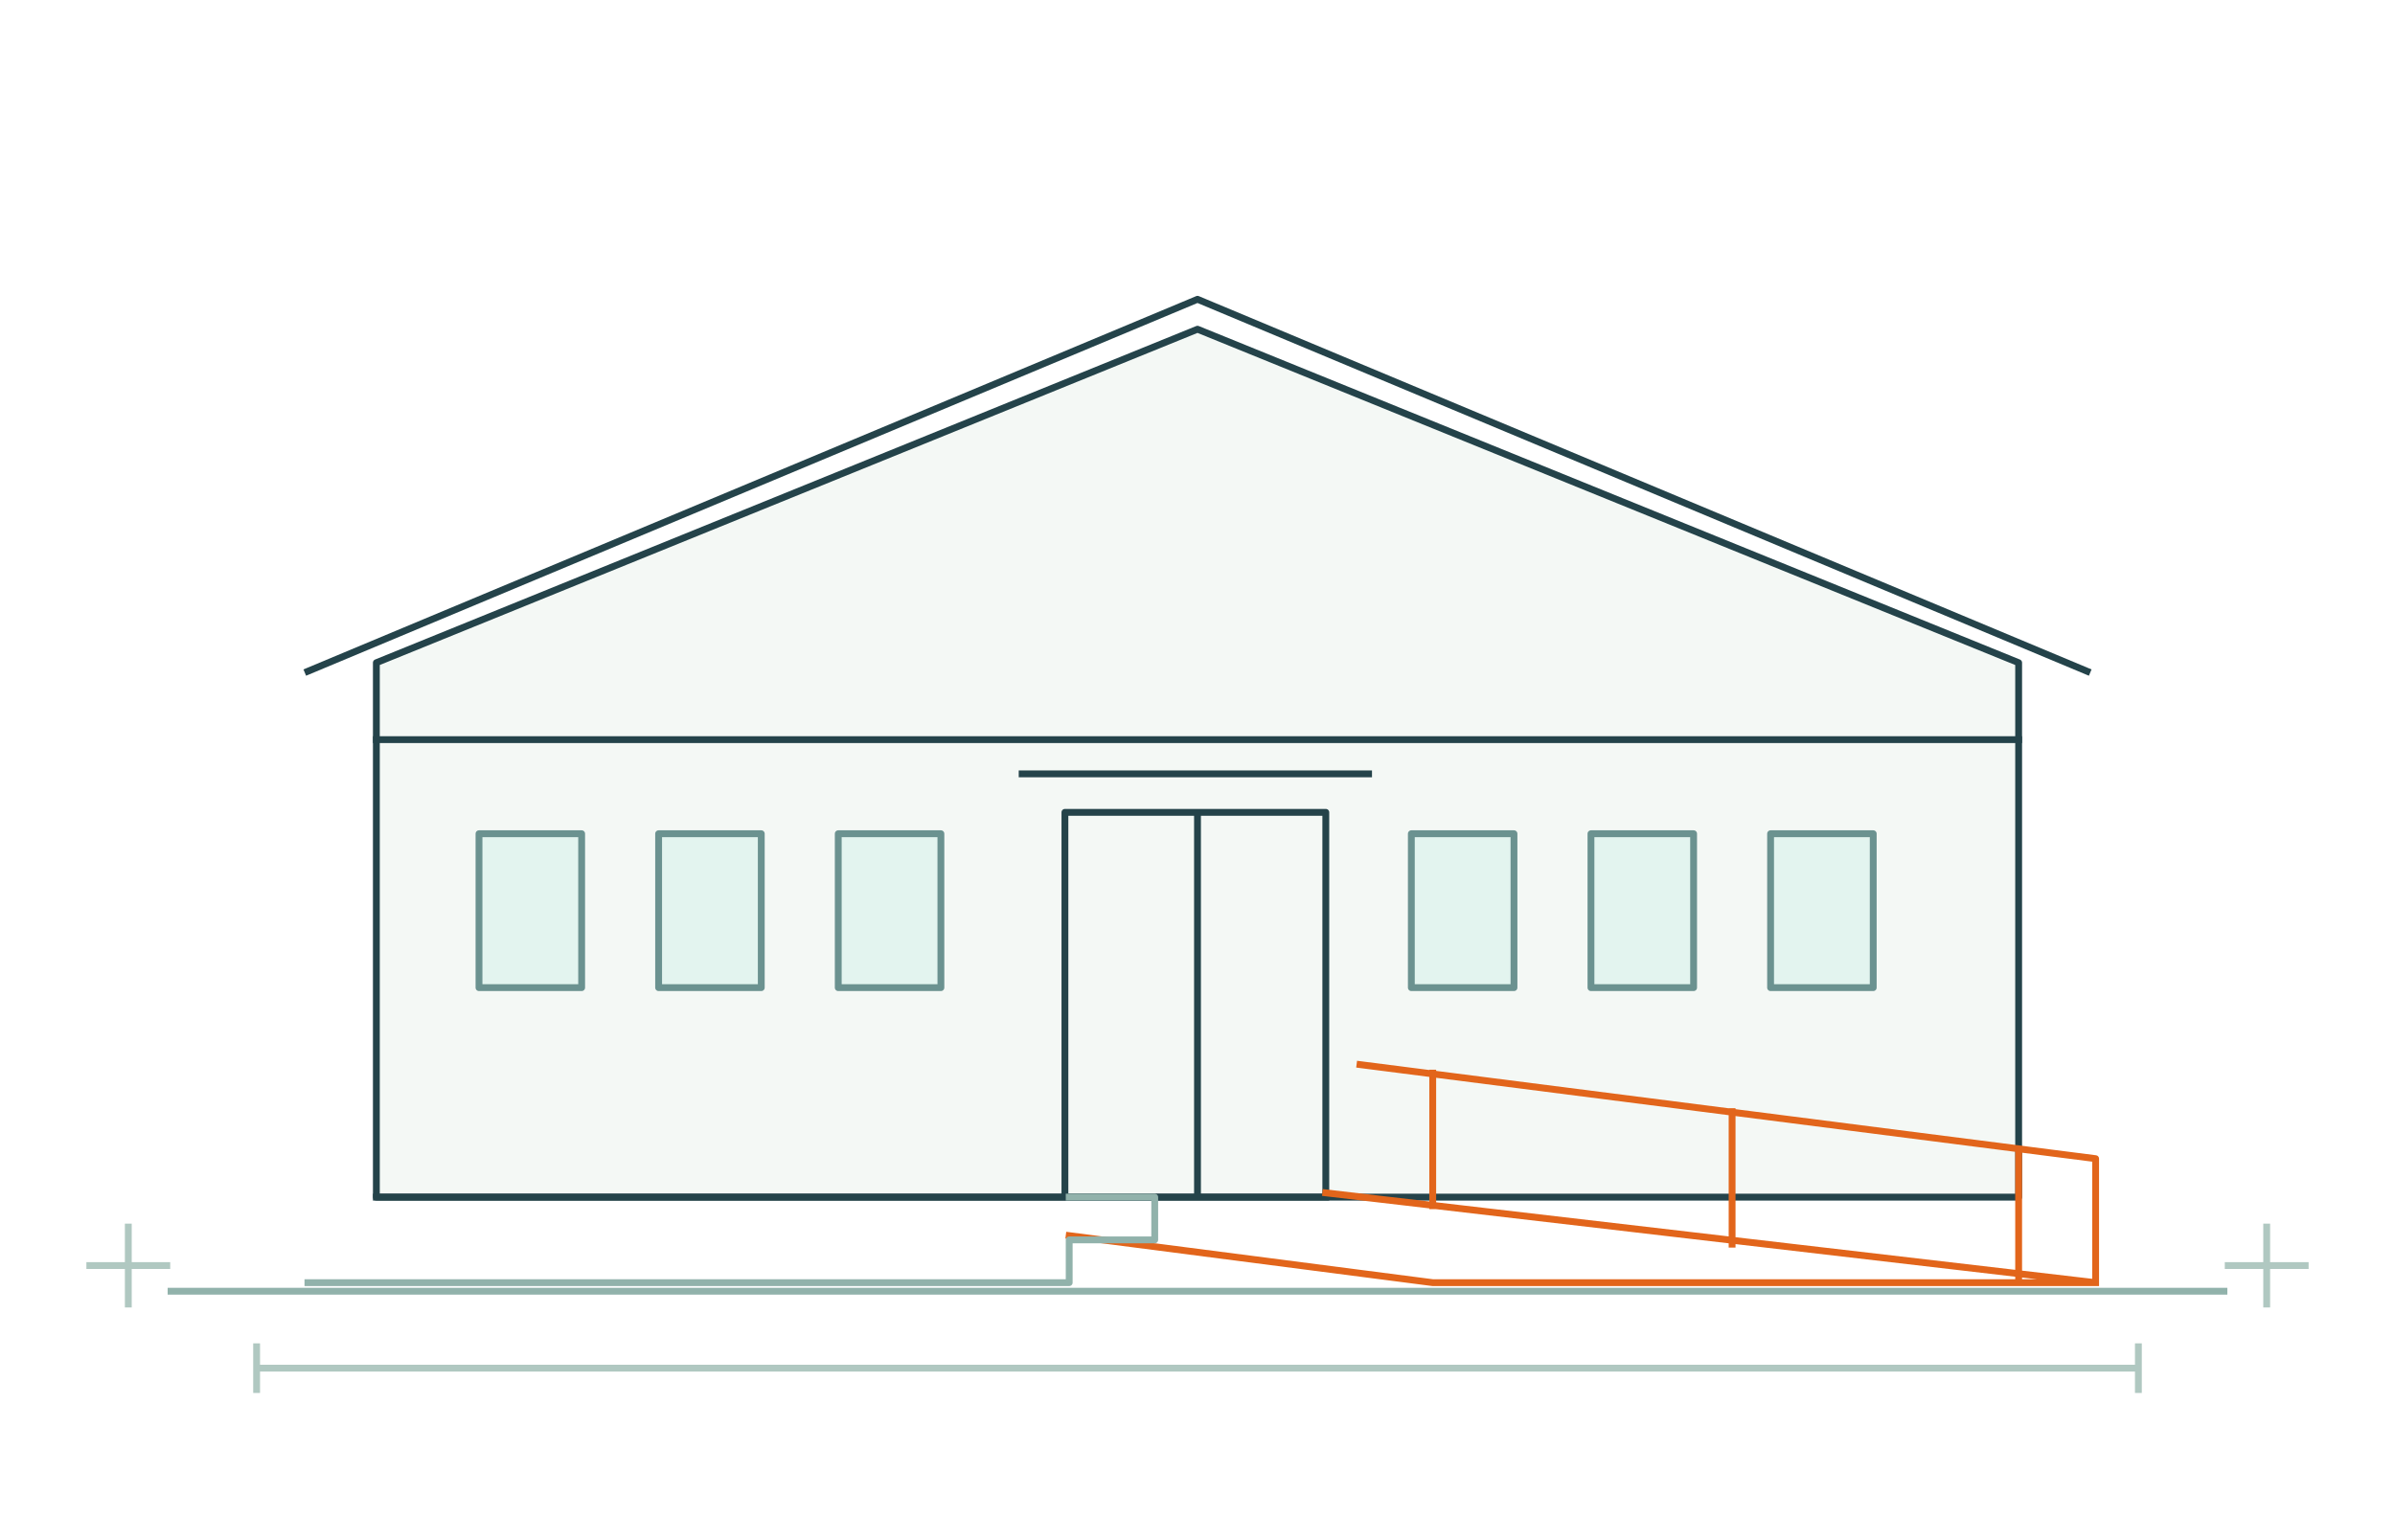
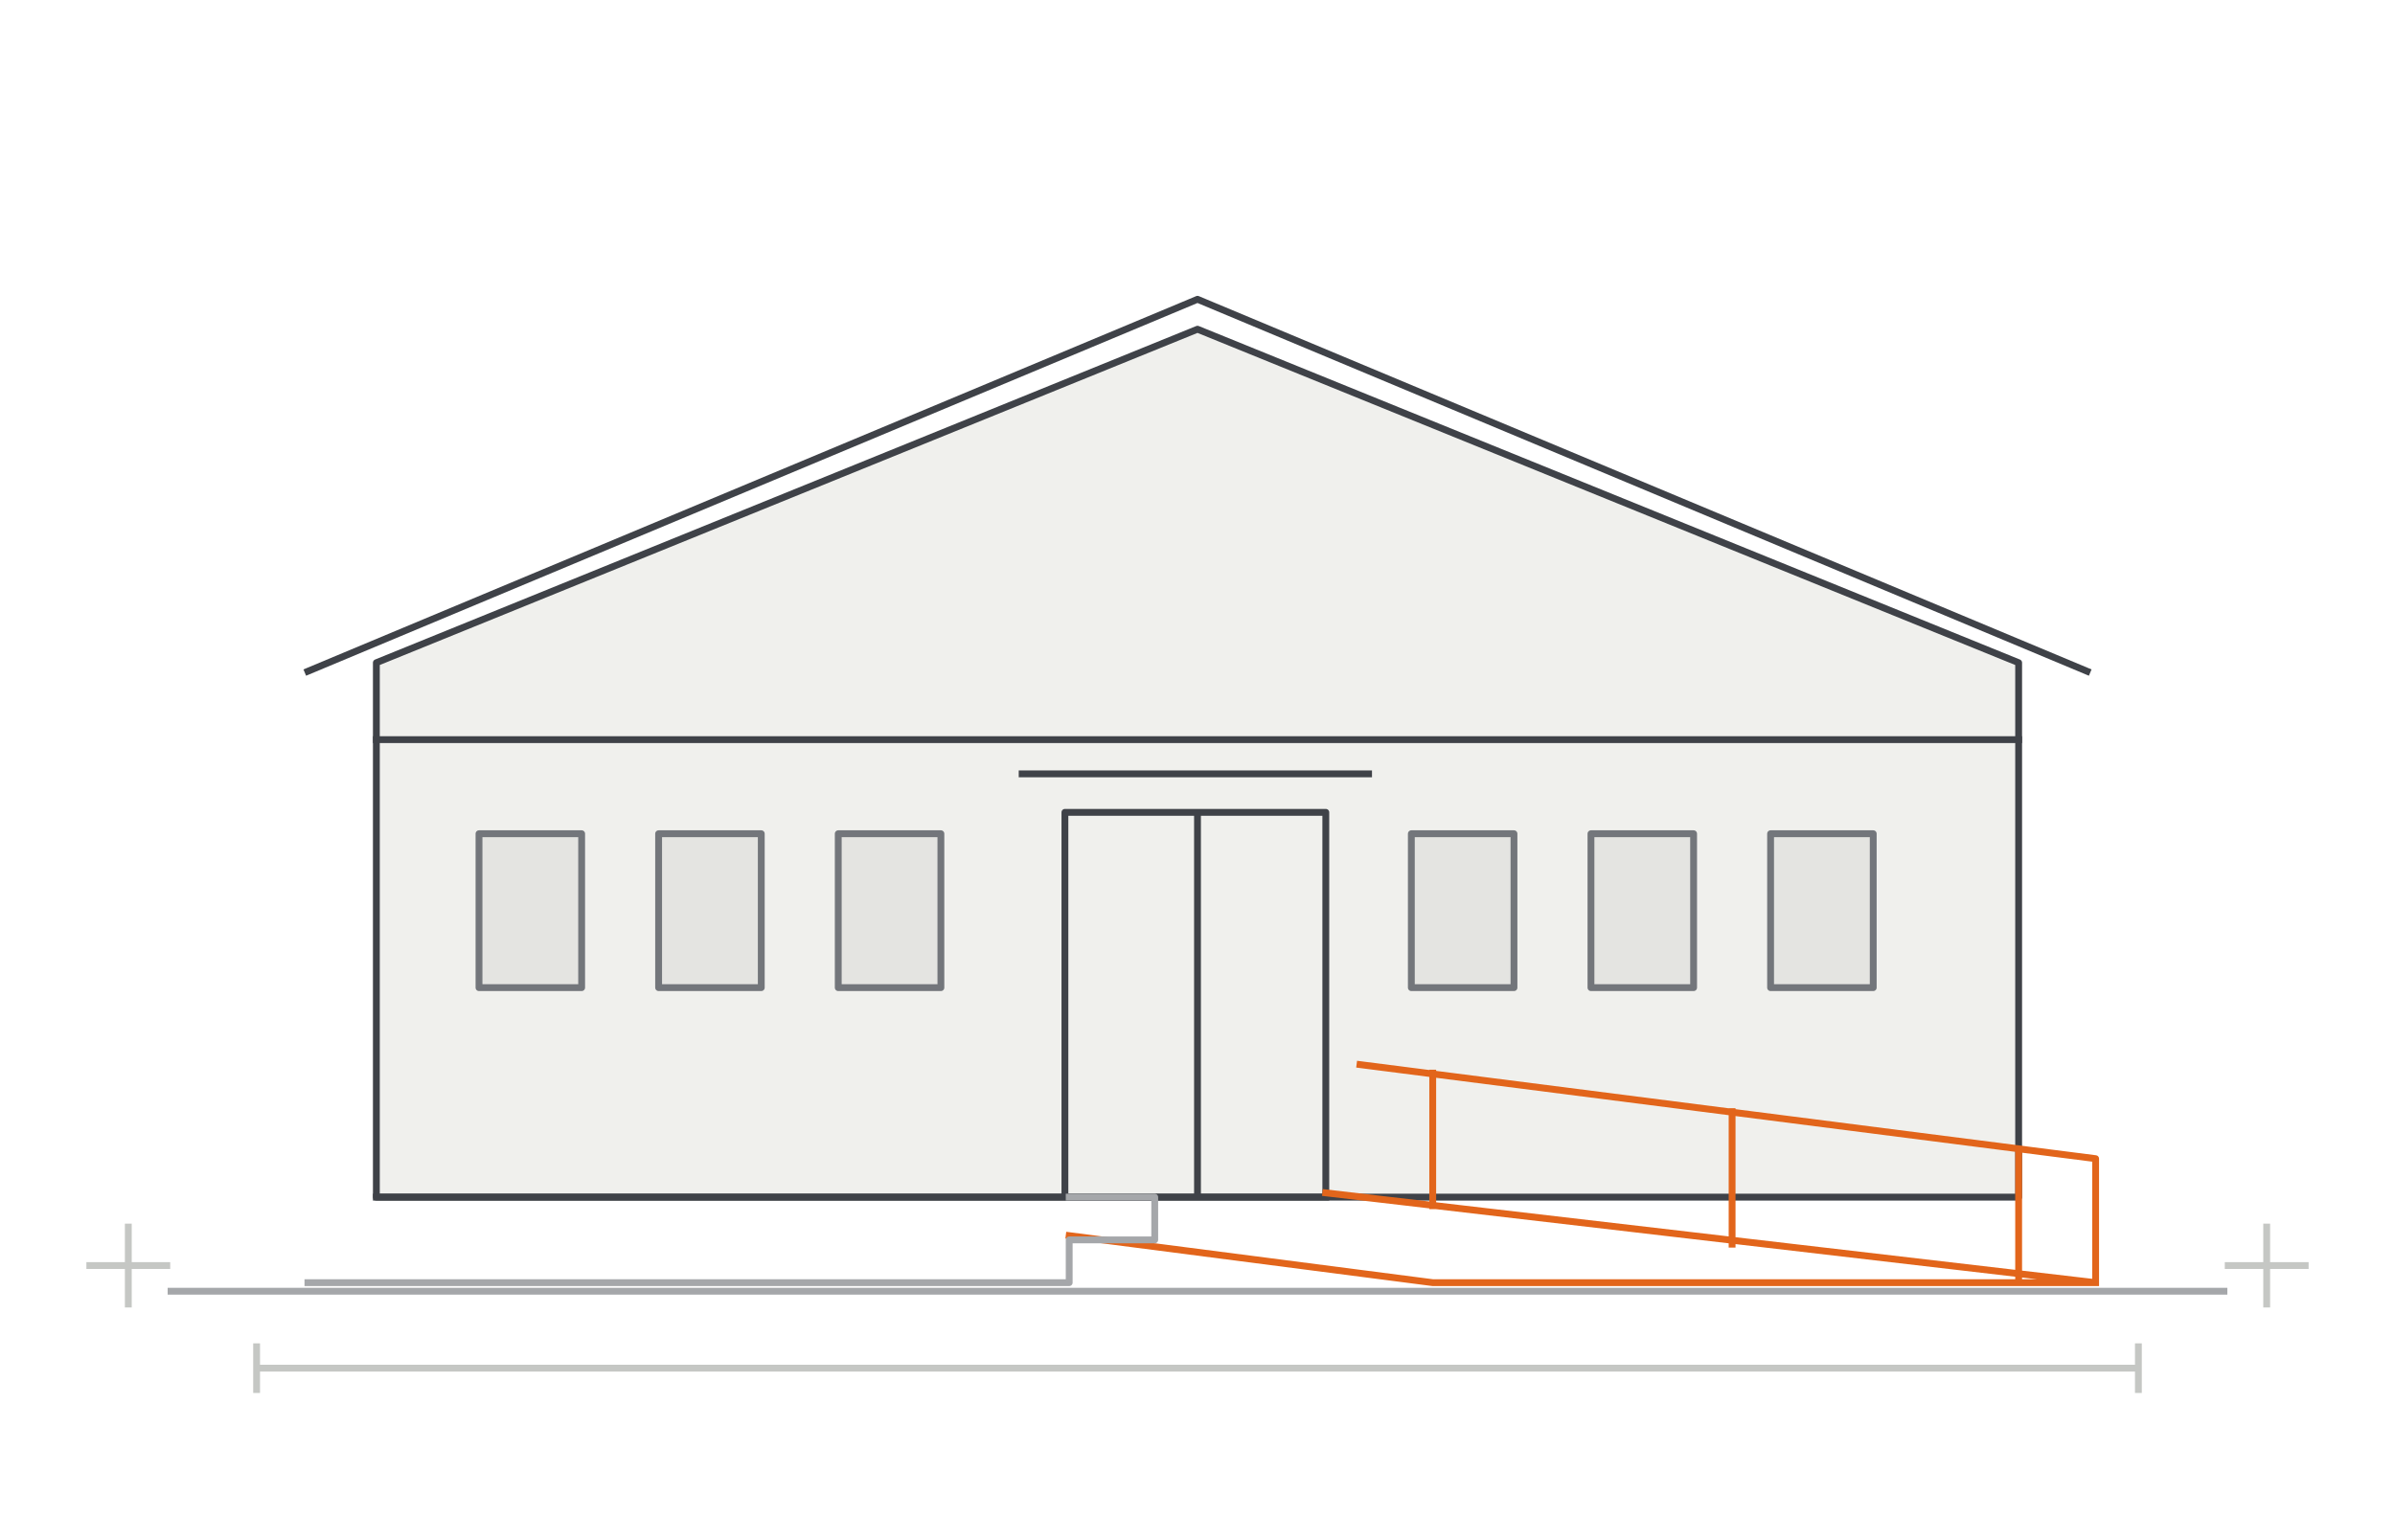
<svg xmlns="http://www.w3.org/2000/svg" width="560" height="360" viewBox="0 0 560 360">
-   <g fill="none" stroke="#24434a" stroke-width="1.6" stroke-linejoin="round" stroke-linecap="square">
-     <path d="M88 280V155L280 77L472 155V280Z" fill="#f4f8f5" />
+   <g fill="none" stroke="#3f4248" stroke-width="1.6" stroke-linejoin="round" stroke-linecap="square">
+     <path d="M88 280V155L280 77L472 155V280Z" fill="#f0f0ed" />
    <path d="M72 157L280 70L488 157M88 173H472" />
-     <rect x="112" y="195" width="24" height="36" fill="#e3f4ef" stroke="#6b9290" />
-     <rect x="154" y="195" width="24" height="36" fill="#e3f4ef" stroke="#6b9290" />
-     <rect x="196" y="195" width="24" height="36" fill="#e3f4ef" stroke="#6b9290" />
-     <rect x="330" y="195" width="24" height="36" fill="#e3f4ef" stroke="#6b9290" />
-     <rect x="372" y="195" width="24" height="36" fill="#e3f4ef" stroke="#6b9290" />
-     <rect x="414" y="195" width="24" height="36" fill="#e3f4ef" stroke="#6b9290" />
+     <rect x="112" y="195" width="24" height="36" fill="#e4e4e1" stroke="#73767b" />
+     <rect x="154" y="195" width="24" height="36" fill="#e4e4e1" stroke="#73767b" />
+     <rect x="196" y="195" width="24" height="36" fill="#e4e4e1" stroke="#73767b" />
+     <rect x="330" y="195" width="24" height="36" fill="#e4e4e1" stroke="#73767b" />
+     <rect x="372" y="195" width="24" height="36" fill="#e4e4e1" stroke="#73767b" />
+     <rect x="414" y="195" width="24" height="36" fill="#e4e4e1" stroke="#73767b" />
    <path d="M249 280V190H310V280M280 190V280M239 181H320M88 280H310" />
    <path d="M310 279L490 300H335L250 289M318 249L490 271V300M335 251V282M405 260V291M472 269V299" stroke="#e2651b" />
-     <path d="M72 300H250V290H270V280H250" stroke="#91b2ab" />
-     <path d="M40 302H520" stroke="#91b2ab" />
-     <path d="M60 315V325M500 315V325M60 320H500" stroke="#b0c8c1" />
-     <path d="M30 287V305M21 296H39M530 287V305M521 296H539" stroke="#b0c8c1" />
+     <path d="M72 300H250V290H270V280H250" stroke="#a5a7aa" />
+     <path d="M40 302H520" stroke="#a5a7aa" />
+     <path d="M60 315V325M500 315V325M60 320H500" stroke="#c5c7c4" />
+     <path d="M30 287V305M21 296H39M530 287V305M521 296H539" stroke="#c5c7c4" />
  </g>
</svg>
